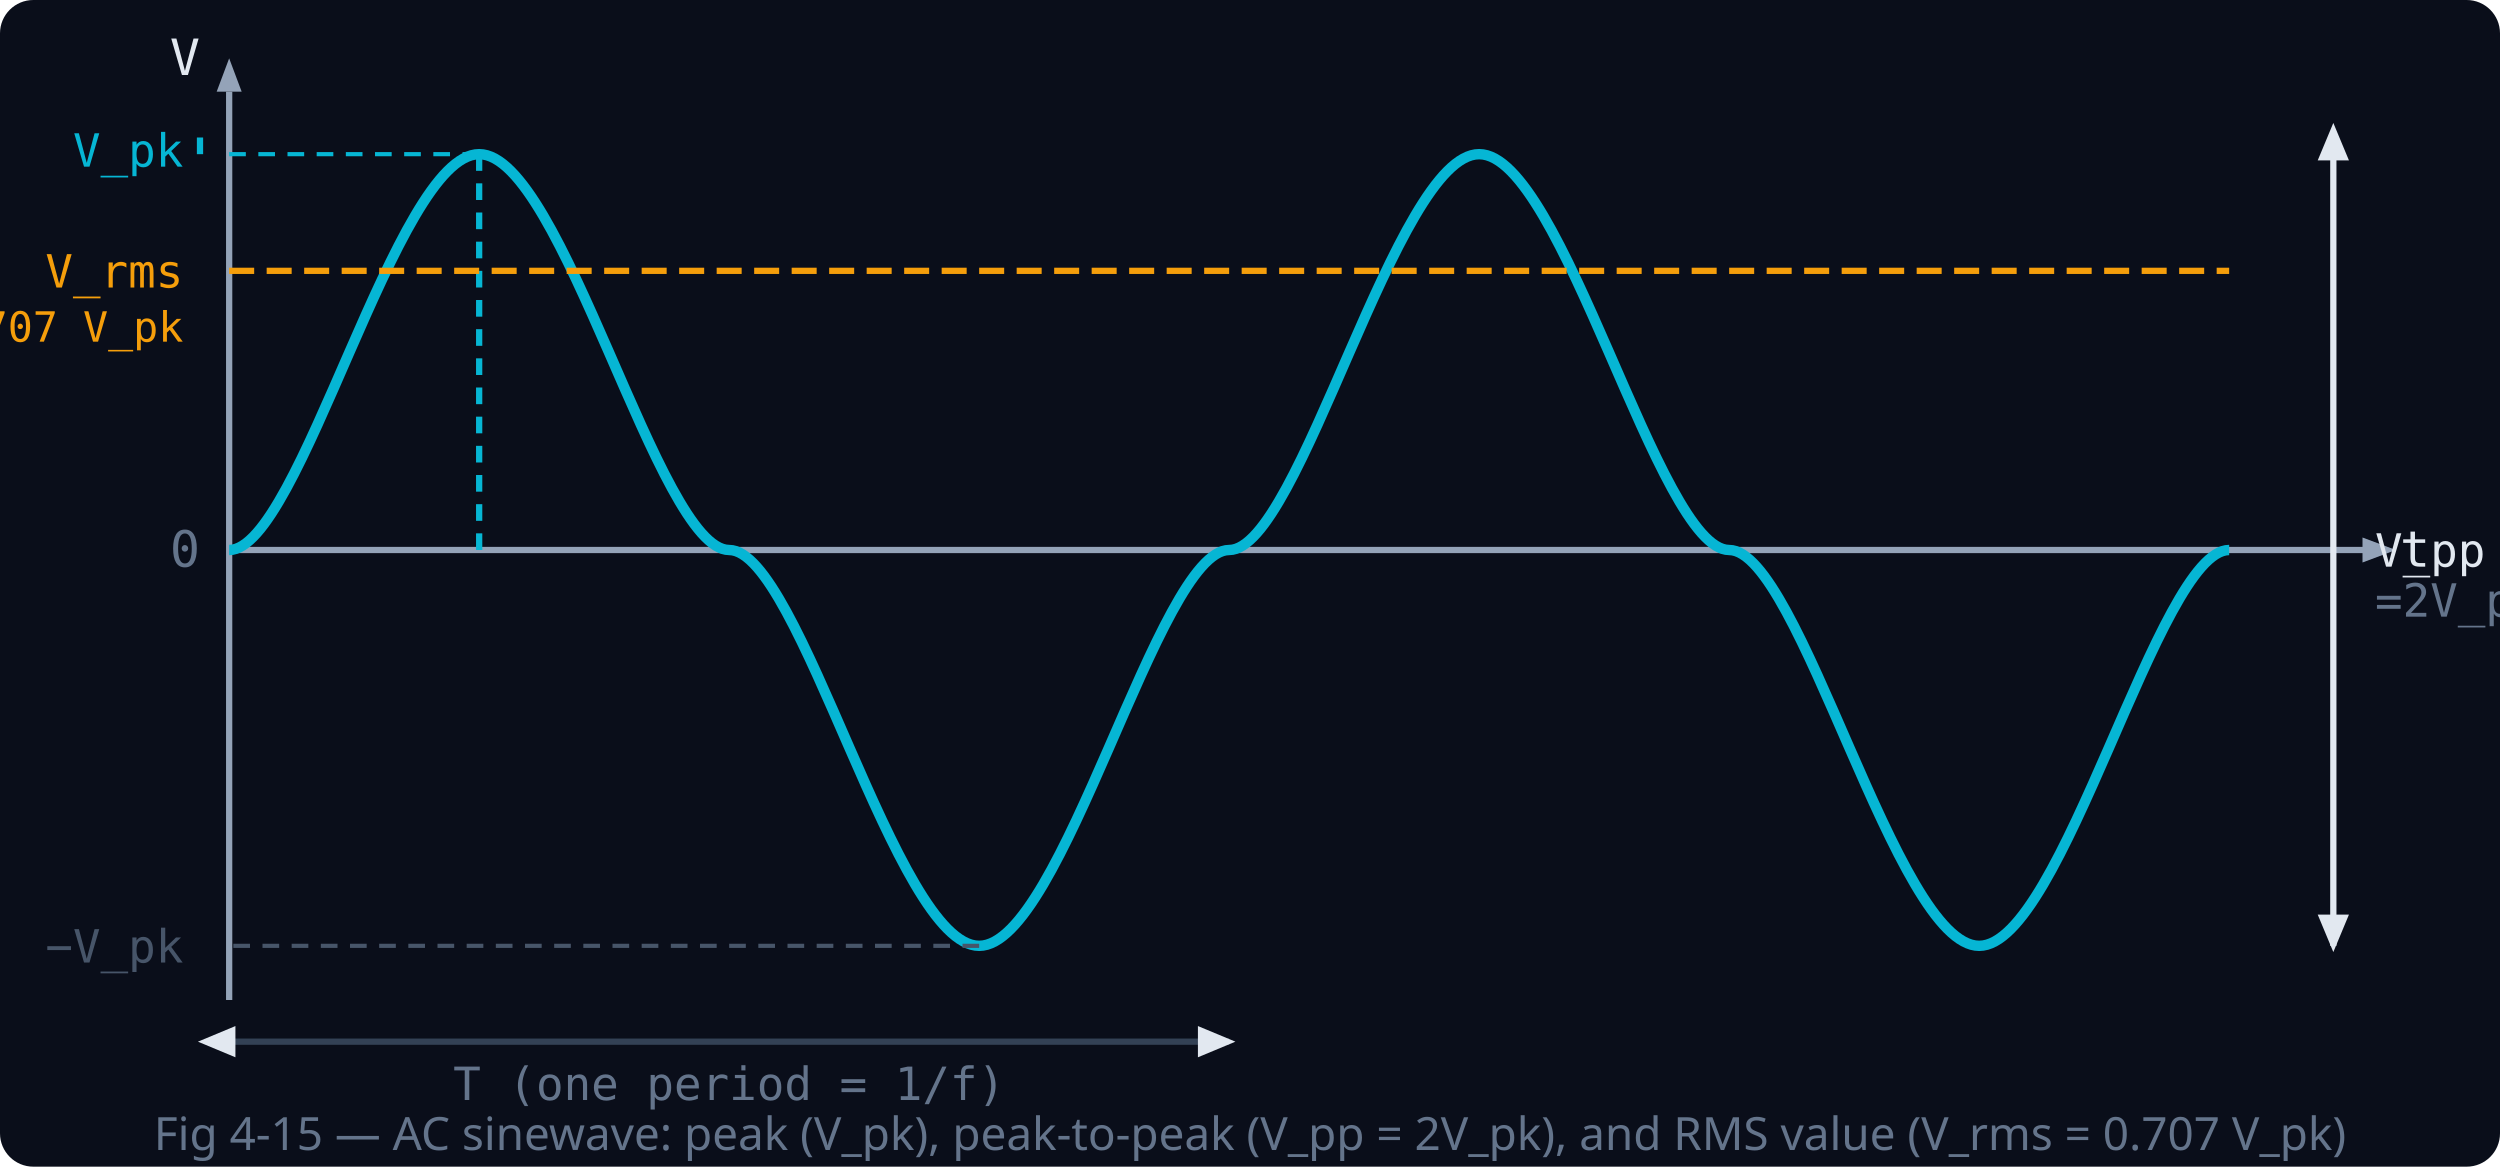
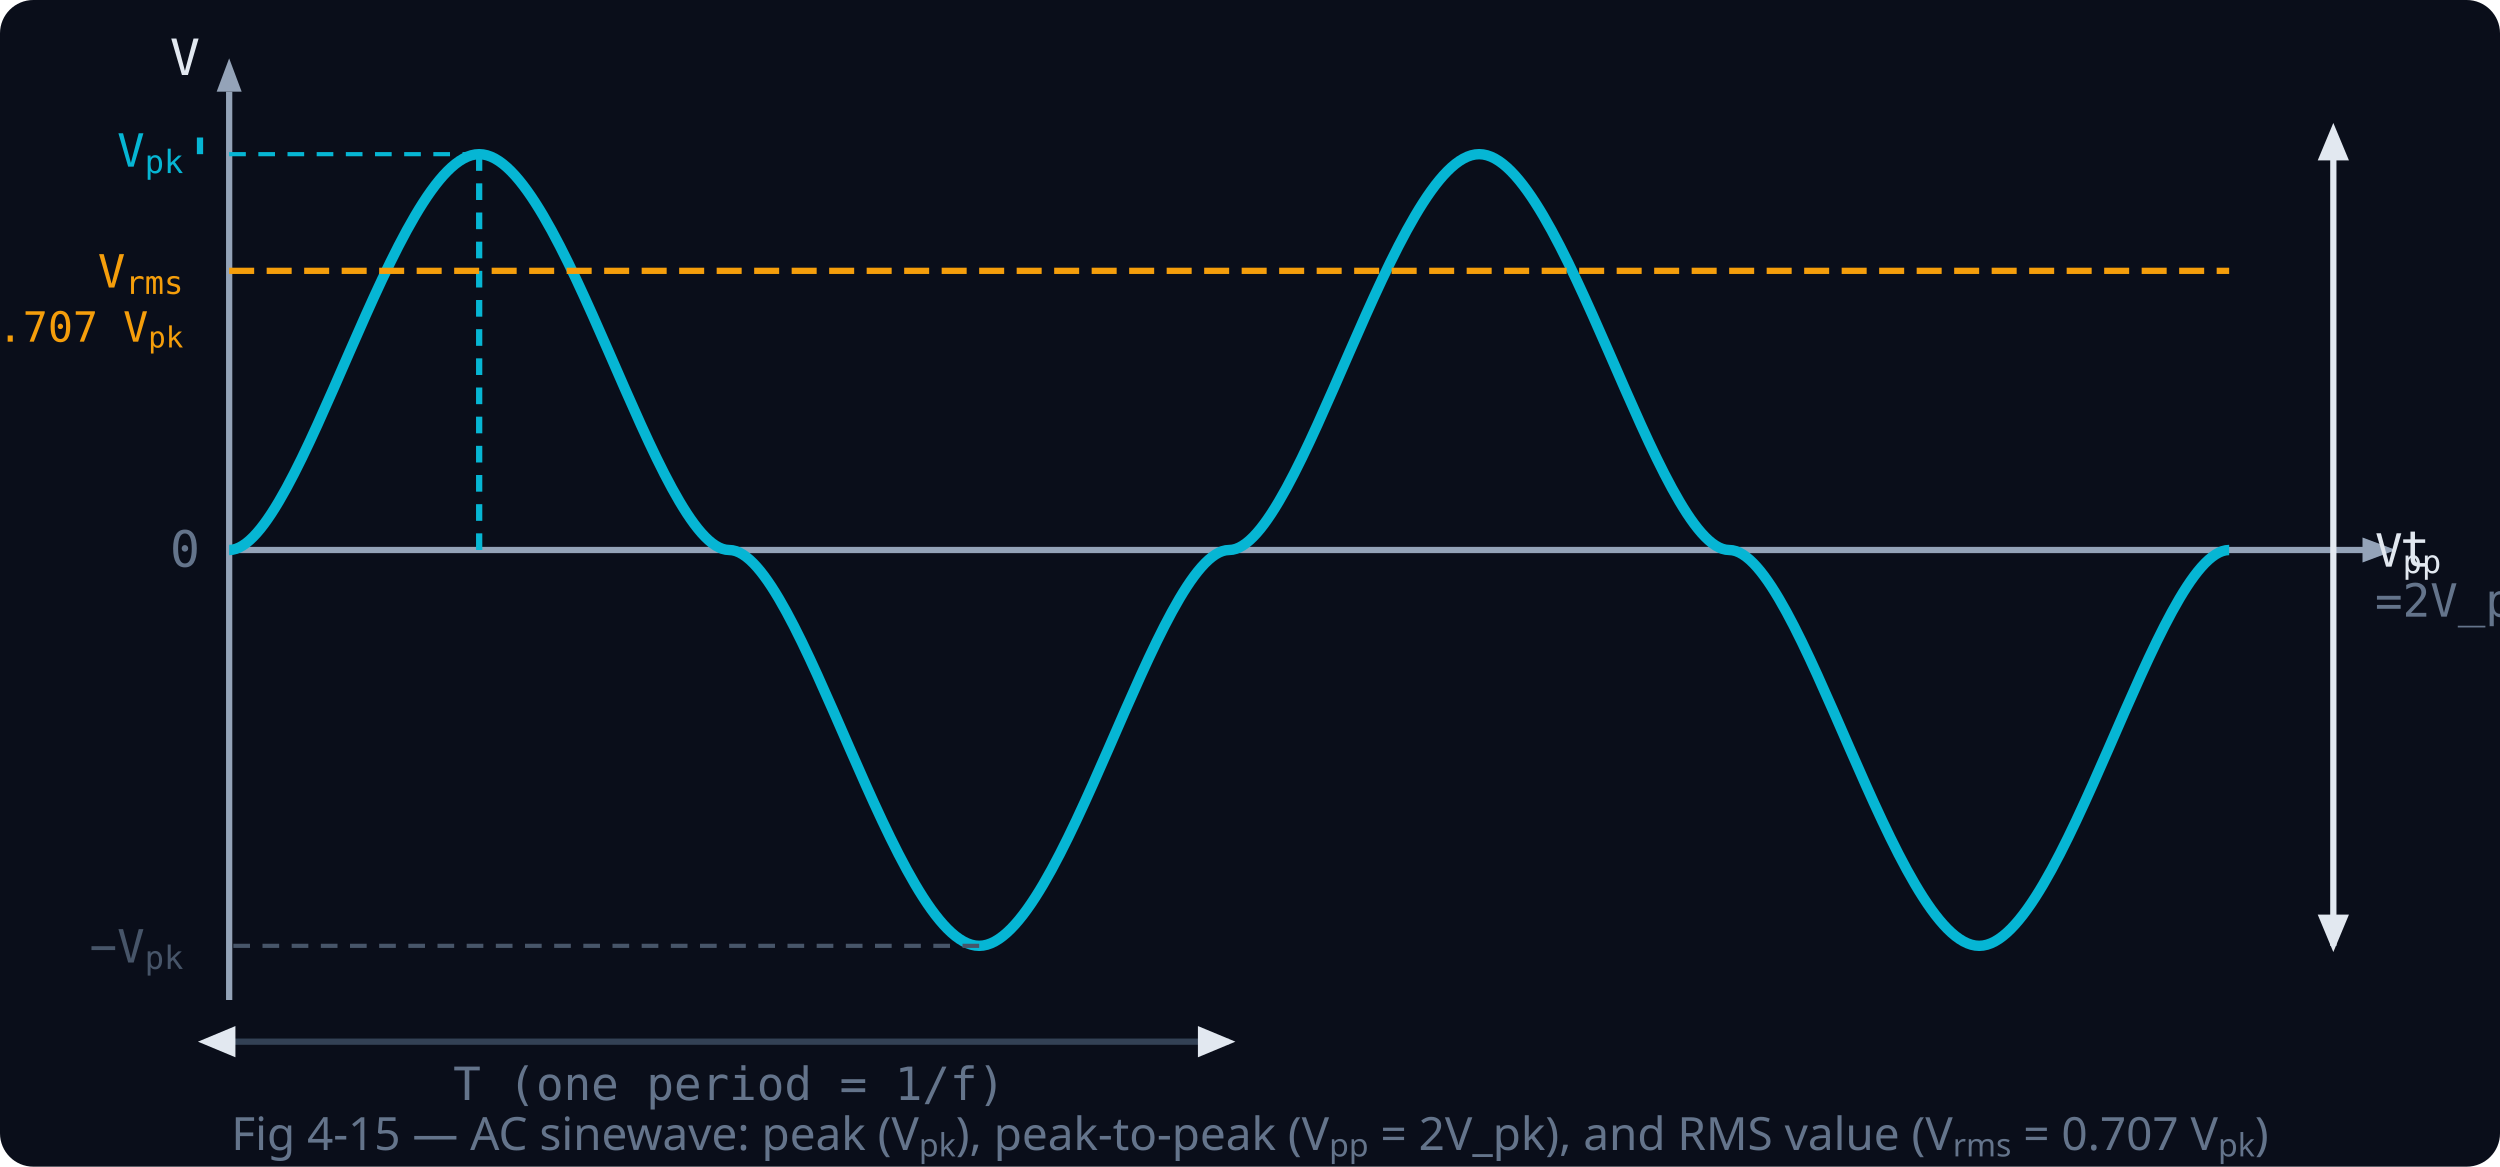
<svg xmlns="http://www.w3.org/2000/svg" viewBox="0 0 600 280" width="600" height="280">
  <rect width="600" height="280" fill="#0a0e1a" rx="8" />
  <line x1="55" y1="132" x2="570" y2="132" stroke="#94a3b8" stroke-width="1.5" />
  <line x1="55" y1="240" x2="55" y2="22" stroke="#94a3b8" stroke-width="1.5" />
  <polygon points="567,129 567,135 575,132" fill="#94a3b8" />
  <polygon points="52,22 58,22 55,14" fill="#94a3b8" />
  <text x="576" y="136" font-family="IBM Plex Mono, monospace" font-size="12" fill="#e2e8f0">t</text>
  <text x="48" y="18" font-family="IBM Plex Mono, monospace" font-size="12" fill="#e2e8f0" text-anchor="end">V</text>
  <text x="48" y="136" font-family="IBM Plex Mono, monospace" font-size="12" fill="#64748b" text-anchor="end">0</text>
  <path d="M55,132 C72,132 95,37 115,37 C135,37 158,132 175,132 C192,132 215,227 235,227 C255,227 278,132 295,132            C312,132 335,37 355,37 C375,37 398,132 415,132 C432,132 455,227 475,227 C495,227 518,132 535,132" fill="none" stroke="#06b6d4" stroke-width="2.5" />
  <line x1="115" y1="37" x2="115" y2="132" stroke="#06b6d4" stroke-width="1.5" stroke-dasharray="4,3" />
  <line x1="55" y1="37" x2="115" y2="37" stroke="#06b6d4" stroke-width="1" stroke-dasharray="4,3" />
  <line x1="48" y1="33" x2="48" y2="37" stroke="#06b6d4" stroke-width="1.5" />
-   <text x="44" y="40" font-family="IBM Plex Mono, monospace" font-size="11" fill="#06b6d4" text-anchor="end">V_pk</text>
+   <text x="44" y="40" font-family="IBM Plex Mono, monospace" font-size="11" fill="#06b6d4" text-anchor="end">V<tspan baseline-shift="sub" font-size="70%">pk</tspan>
+   </text>
  <line x1="235" y1="227" x2="55" y2="227" stroke="#475569" stroke-width="1" stroke-dasharray="4,3" />
-   <text x="44" y="231" font-family="IBM Plex Mono, monospace" font-size="11" fill="#475569" text-anchor="end">−V_pk</text>
+   <text x="44" y="231" font-family="IBM Plex Mono, monospace" font-size="11" fill="#475569" text-anchor="end">−V<tspan baseline-shift="sub" font-size="70%">pk</tspan>
+   </text>
  <defs>
    <marker id="dbl" markerWidth="6" markerHeight="5" refX="5" refY="2.5" orient="auto">
      <polygon points="0 0, 6 2.5, 0 5" fill="#e2e8f0" />
    </marker>
    <marker id="dbl2" markerWidth="6" markerHeight="5" refX="1" refY="2.5" orient="auto-start-reverse">
      <polygon points="0 0, 6 2.5, 0 5" fill="#e2e8f0" />
    </marker>
  </defs>
  <line x1="560" y1="37" x2="560" y2="227" stroke="#e2e8f0" stroke-width="1.5" marker-end="url(#dbl)" marker-start="url(#dbl2)" />
-   <text x="570" y="136" font-family="IBM Plex Mono, monospace" font-size="11" fill="#e2e8f0" text-anchor="start"> V_pp</text>
+   <text x="570" y="136" font-family="IBM Plex Mono, monospace" font-size="11" fill="#e2e8f0" text-anchor="start"> V<tspan baseline-shift="sub" font-size="70%">pp</tspan>
+   </text>
  <text x="570" y="148" font-family="IBM Plex Mono, monospace" font-size="11" fill="#64748b" text-anchor="start">=2V_pk</text>
  <line x1="55" y1="65" x2="535" y2="65" stroke="#f59e0b" stroke-width="1.5" stroke-dasharray="6,3" />
-   <text x="44" y="69" font-family="IBM Plex Mono, monospace" font-size="11" fill="#f59e0b" text-anchor="end">V_rms</text>
-   <text x="44" y="82" font-family="IBM Plex Mono, monospace" font-size="10" fill="#f59e0b" text-anchor="end">0.707 V_pk</text>
+   <text x="44" y="69" font-family="IBM Plex Mono, monospace" font-size="11" fill="#f59e0b" text-anchor="end">V<tspan baseline-shift="sub" font-size="70%">rms</tspan>
+   </text>
+   <text x="44" y="82" font-family="IBM Plex Mono, monospace" font-size="10" fill="#f59e0b" text-anchor="end">0.707 V<tspan baseline-shift="sub" font-size="70%">pk</tspan>
+   </text>
  <line x1="55" y1="250" x2="295" y2="250" stroke="#334155" stroke-width="1.5" marker-end="url(#dbl)" marker-start="url(#dbl2)" />
  <text x="175" y="264" font-family="IBM Plex Mono, monospace" font-size="11" fill="#64748b" text-anchor="middle">T (one period = 1/f)</text>
-   <text x="300" y="276" font-family="IBM Plex Sans, sans-serif" font-size="11" fill="#64748b" text-anchor="middle">Fig 4-15 — AC sinewave: peak (V_pk), peak-to-peak (V_pp = 2V_pk), and RMS value (V_rms = 0.707 V_pk)</text>
+   <text x="300" y="276" font-family="IBM Plex Sans, sans-serif" font-size="11" fill="#64748b" text-anchor="middle">Fig 4-15 — AC sinewave: peak (V<tspan baseline-shift="sub" font-size="70%">pk</tspan>), peak-to-peak (V<tspan baseline-shift="sub" font-size="70%">pp</tspan> = 2V_pk), and RMS value (V<tspan baseline-shift="sub" font-size="70%">rms</tspan> = 0.707 V<tspan baseline-shift="sub" font-size="70%">pk</tspan>)</text>
</svg>
